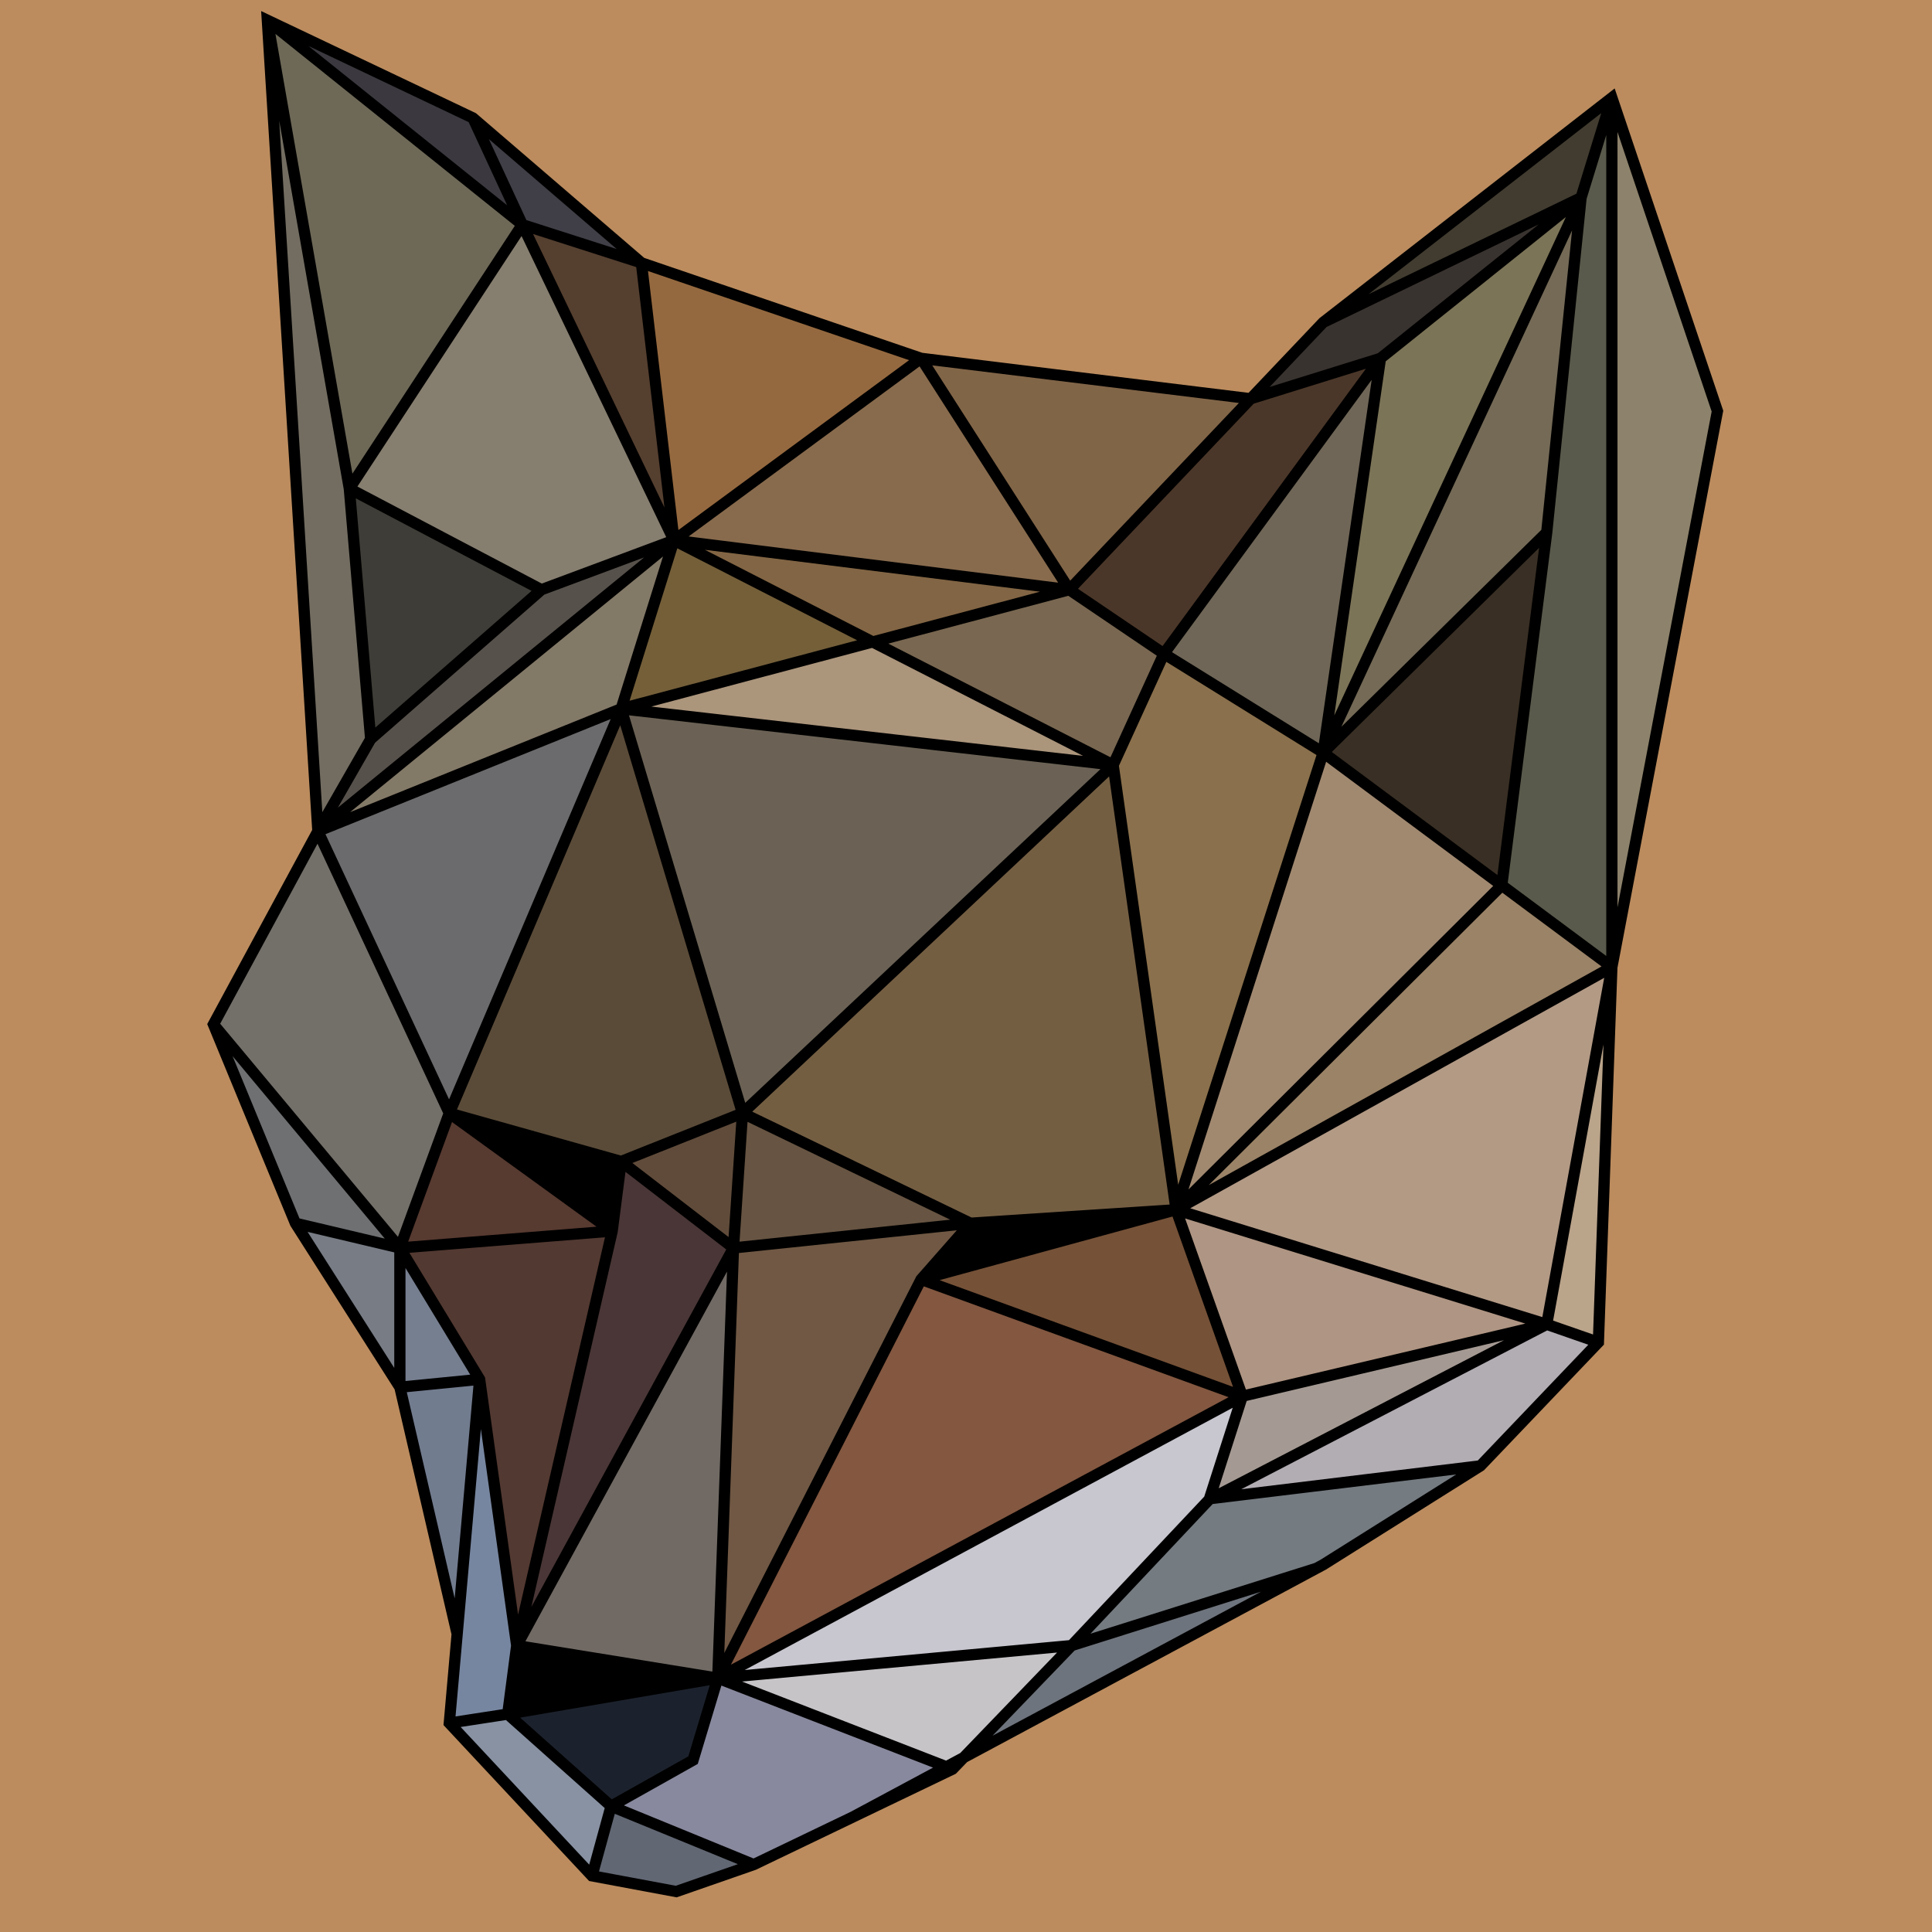
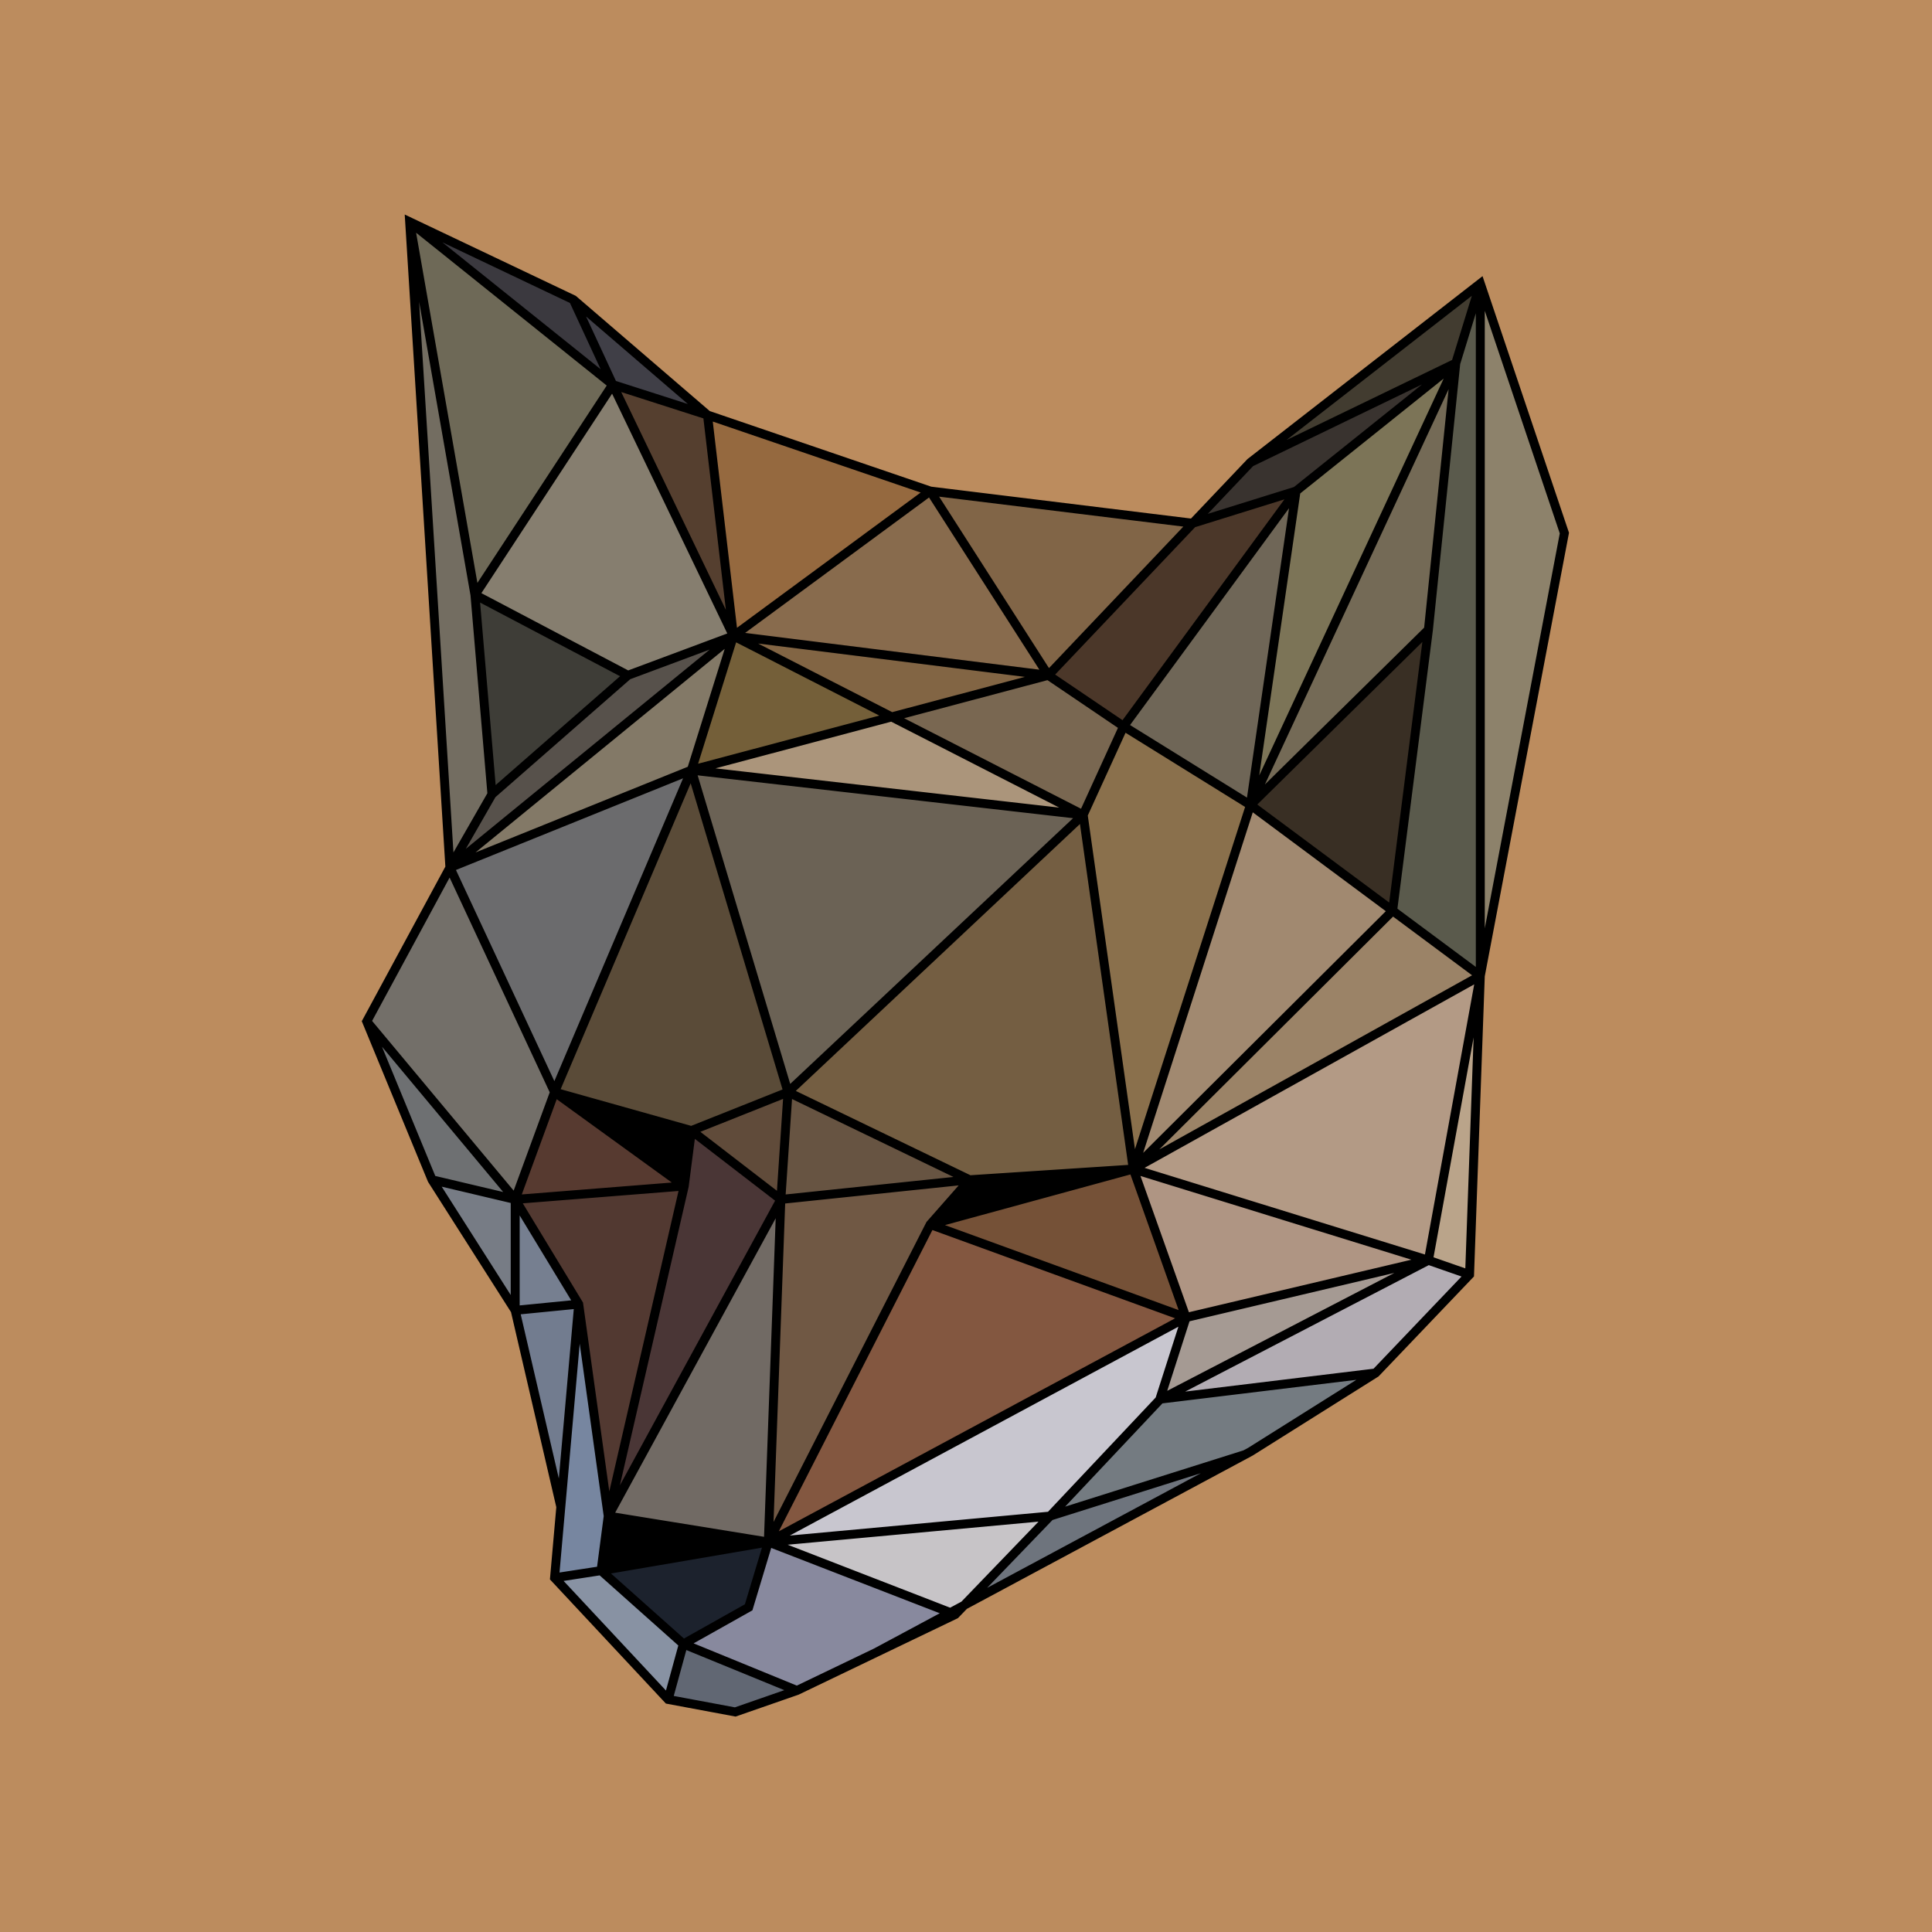
- <svg xmlns="http://www.w3.org/2000/svg" width="860" height="860" viewBox="110 115 860 860" fill="none">
+ <svg xmlns="http://www.w3.org/2000/svg" width="1080" height="1080" viewBox="0 0 1080 1080" fill="none">
  <rect width="1080" height="1080" fill="#BC8C5E" />
  <path d="M429.5 862L336 878L382 919L418.5 898.5L429.5 862Z" fill="#1C222D" />
  <path d="M429.5 862L340 847.5L336 878L429.5 862Z" fill="black" />
  <path d="M429.5 862L418.5 898.5L382 919L445.5 945L489.75 923.75L531.308 901.457L429.5 862Z" fill="#88899E" />
  <path d="M445.5 945L382 919L373.5 950L411 957L445.5 945Z" fill="#616773" />
  <path d="M382 919L336 878L310 882L373.5 950L382 919Z" fill="#8892A3" />
  <path d="M336 878L340 847.5L323.5 729L313.5 842.333L310 882L336 878Z" fill="#7786A0" />
  <path d="M436.5 670.5L340 847.5L429.5 862L436.5 670.5Z" fill="#716A64" />
  <path d="M538.962 897.351L587 847.5L429.5 862L531.308 901.457L538.962 897.351Z" fill="#C7C4C7" />
  <path d="M663 736.5L429.5 862L587 847.5L648.25 782.5L663 736.5Z" fill="#C8C6CF" />
  <path d="M696 813.109L587 847.5L538.962 897.351L696 813.109Z" fill="#6E747D" />
  <path d="M648.25 782.5L587 847.5L696 813.109L699 811.5L769 767.5L649.092 782.063L648.25 782.5Z" fill="#747B81" />
  <path d="M663 736.5L648.25 782.5L649.092 782.063L798.5 704.5L663 736.5Z" fill="#A59A93" />
  <path d="M769 767.5L821.5 712.5L798.5 704.5L649.092 782.063L769 767.5Z" fill="#B2ACB3" />
  <path d="M436.5 670.5L429.5 862L520 684.5L542 659.5L436.5 670.5Z" fill="#705844" />
  <path d="M340 847.5L436.5 670.5L386.5 632L382.5 663L340 847.5Z" fill="#4A3636" />
  <path d="M323.5 729L340 847.5L382.5 663L288 670.5L323.5 729Z" fill="#523931" />
  <path d="M429.5 862L663 736.5L520 684.5L429.5 862Z" fill="#835740" />
  <path d="M542 659.5L520 684.5L633.5 653.5L542 659.5Z" fill="black" />
  <path d="M310 610.5L382.5 663L386.5 632L310 610.5Z" fill="black" />
  <path d="M633.5 653.5L520 684.5L663 736.5L633.5 653.5Z" fill="#755137" />
  <path d="M663 736.5L798.5 704.5L633.5 653.5L663 736.5Z" fill="#AF9583" />
  <path d="M798.5 704.5L827.5 545.5L633.5 653.5L798.5 704.5Z" fill="#B39A85" />
  <path d="M827.5 545.5L798.5 704.5L821.5 712.5L827.5 545.5Z" fill="#BAA48A" />
  <path d="M313.5 842.333L323.5 729L288 732.5L313.5 842.333Z" fill="#727C8F" />
  <path d="M323.5 729L288 670.5V732.5L323.5 729Z" fill="#767F90" />
  <path d="M288 670.5L241.5 659.5L288 732.5V670.5Z" fill="#777C85" />
  <path d="M205 571L241.5 659.5L288 670.5L205 571Z" fill="#6E7072" />
  <path d="M251.5 485L205 571L288 670.5L310 610.5L251.5 485Z" fill="#736F69" />
  <path d="M382.5 663L310 610.5L288 670.5L382.5 663Z" fill="#573A30" />
  <path d="M440.5 610.5L436.5 670.5L542 659.5L440.5 610.5Z" fill="#675442" />
  <path d="M436.5 670.5L440.5 610.5L386.5 632L436.5 670.5Z" fill="#604B3A" />
  <path d="M310 610.5L386.5 632L440.5 610.5L386.5 430.5L310 610.5Z" fill="#5A4B38" />
  <path d="M542 659.5L633.5 653.5L605.5 455.5L440.5 610.5L542 659.5Z" fill="#745E42" />
  <path d="M386.5 430.5L440.5 610.5L605.5 455.5L386.5 430.5Z" fill="#6B6255" />
  <path d="M778.5 509.084L699 450L633.5 653.5L778.5 509.084Z" fill="#A18970" />
  <path d="M827.5 545.5L778.5 509.084L633.5 653.5L827.5 545.5Z" fill="#9B8367" />
  <path d="M699 450L628.092 406L605.5 455.5L633.5 653.5L699 450Z" fill="#8A704C" />
  <path d="M386.5 430.5L251.5 485L310 610.5L386.5 430.5Z" fill="#6B6B6D" />
  <path d="M798.5 352L699 450L778.5 509.084L798.5 352Z" fill="#392F24" />
  <path d="M827.5 545.5V158.5L813.791 203L798.5 352L778.5 509.084L827.5 545.5Z" fill="#5A5A4C" />
  <path d="M827.5 158.5V545.5L874.5 298L827.5 158.5Z" fill="#8D826B" />
  <path d="M813.791 203L699 450L798.5 352L813.791 203Z" fill="#746A56" />
  <path d="M699 450L813.791 203L724.5 274.5L699 450Z" fill="#7C7457" />
  <path d="M628.092 406L699 450L724.5 274.5L628.092 406Z" fill="#6F6657" />
  <path d="M586 377.5L628.092 406L724.5 274.5L666.714 292.5L586 377.5Z" fill="#4B3729" />
  <path d="M724.5 274.5L813.791 203L699 258.5L666.714 292.5L724.5 274.5Z" fill="#39332F" />
  <path d="M813.791 203L827.5 158.5L699 258.5L813.791 203Z" fill="#423C30" />
  <path d="M229 124L251.5 485L275 444L265.5 332.5L229 124Z" fill="#736D61" />
  <path d="M351 377.5L265.5 332.5L275 444L351 377.5Z" fill="#3E3D37" />
  <path d="M342.5 215L229 124L265.5 332.5L342.5 215Z" fill="#6E6957" />
  <path d="M395.5 232L320.5 167.5L342.5 215L395.5 232Z" fill="#403F47" />
  <path d="M320.5 167.5L229 124L342.5 215L320.5 167.5Z" fill="#3B393F" />
  <path d="M410 355.5L395.5 232L342.5 215L410 355.5Z" fill="#553F2F" />
  <path d="M410 355.5L342.5 215L265.5 332.5L351 377.5L410 355.5Z" fill="#867E6F" />
  <path d="M251.5 485L410 355.5L351 377.5L275 444L251.5 485Z" fill="#57514B" />
  <path d="M410 355.5L251.5 485L386.5 430.5L410 355.5Z" fill="#837967" />
  <path d="M386.5 430.5L605.5 455.5L498.47 400.753L386.5 430.5Z" fill="#AB957B" />
  <path d="M628.092 406L586 377.5L498.47 400.753L605.5 455.5L628.092 406Z" fill="#796751" />
  <path d="M410 355.5L386.5 430.5L498.47 400.753L410 355.5Z" fill="#745F39" />
  <path d="M586 377.5L410 355.5L498.47 400.753L586 377.5Z" fill="#826544" />
  <path d="M520 274.5L410 355.5L586 377.5L520 274.5Z" fill="#886B4D" />
  <path d="M586 377.5L666.714 292.5L520 274.5L586 377.5Z" fill="#816547" />
  <path d="M395.5 232L410 355.5L520 274.5L395.5 232Z" fill="#95693F" />
  <path d="M436.5 670.5L340 847.5M436.5 670.5L429.5 862M436.5 670.5L440.5 610.5M436.5 670.5L542 659.5M436.5 670.5L386.5 632M340 847.5L429.5 862M340 847.5L336 878M288 670.5L323.5 729L340 847.5M386.5 632L382.5 663L340 847.5M429.5 862L336 878M429.5 862L418.5 898.5L382 919M429.5 862L663 736.5M542 659.5L520 684.5L429.5 862M429.5 862L587 847.5M429.5 862L531.308 901.457M520 684.5L633.5 653.5M520 684.5L663 736.5M542 659.5L633.5 653.5M542 659.5L440.5 610.5M633.5 653.5L663 736.5M633.5 653.5L798.5 704.5M633.5 653.5L605.5 455.5M633.5 653.5L827.5 545.5M633.5 653.5L778.5 509.084M633.5 653.5L699 450M310 610.5L382.5 663M310 610.5L386.5 632M310 610.5L386.5 430.5M310 610.5L288 670.5M310 610.5L251.5 485M382.5 663L288 670.5M386.5 632L440.5 610.5M336 878L382 919M336 878L310 882M382 919L445.5 945M382 919L373.5 950M827.5 158.5V545.5M666.714 292.5L699 258.5L827.5 158.5L874.5 298L827.5 545.5M827.5 158.5L813.791 203M699 450L628.092 406M699 450L813.791 203M699 450L798.5 352M699 450L778.5 509.084M699 450L724.5 274.5M827.5 545.5L778.5 509.084M827.5 545.5L798.5 704.5M696 813.109L699 811.5L769 767.5L821.5 712.5L827.5 545.5M586 377.5L628.092 406M586 377.5L666.714 292.5M586 377.5L520 274.5M586 377.5L410 355.5M586 377.5L498.47 400.753M395.5 232L320.5 167.5L229 124L251.5 485M251.5 485L410 355.5M288 732.5L241.5 659.5L205 571L251.5 485M251.5 485L386.5 430.5M251.5 485L275 444M229 124L342.5 215M229 124L265.5 332.5M410 355.5L395.5 232M410 355.5L520 274.5M410 355.5L342.5 215M410 355.5L386.5 430.5M410 355.5L351 377.5M410 355.5L498.47 400.753M395.5 232L520 274.5M395.5 232L342.5 215M520 274.5L666.714 292.5M386.5 430.5L440.5 610.5M386.5 430.5L605.5 455.5M386.5 430.5L498.47 400.753M440.5 610.5L605.5 455.5M605.5 455.5L628.092 406M605.5 455.5L498.47 400.753M628.092 406L724.5 274.5M813.791 203L724.5 274.5M778.5 509.084L798.5 352L813.791 203M813.791 203L699 258.5M724.5 274.5L666.714 292.5M320.5 167.5L342.5 215M342.5 215L265.5 332.5M265.5 332.5L351 377.5M265.5 332.5L275 444M351 377.5L275 444M313.5 842.333L310 882L373.5 950L411 957L445.5 945L489.75 923.75M538.962 897.351L534 902.5L489.75 923.75M534 902.5L531.308 901.457M587 847.5L648.25 782.5M587 847.5L696 813.109M587 847.5L538.962 897.351M663 736.5L648.25 782.5M663 736.5L798.5 704.5M323.5 729L313.5 842.333M323.5 729L288 732.5M205 571L288 670.5M288 670.5L241.5 659.5M288 670.5V732.5M798.5 704.5L649.092 782.063L648.25 782.5M798.5 704.5L821.5 712.5M489.75 923.75L531.308 901.457M769 767.5L649.092 782.063M288 732.5L313.5 842.333M696 813.109L538.962 897.351M531.308 901.457L538.962 897.351" stroke-width="5" stroke="black" />
</svg>
